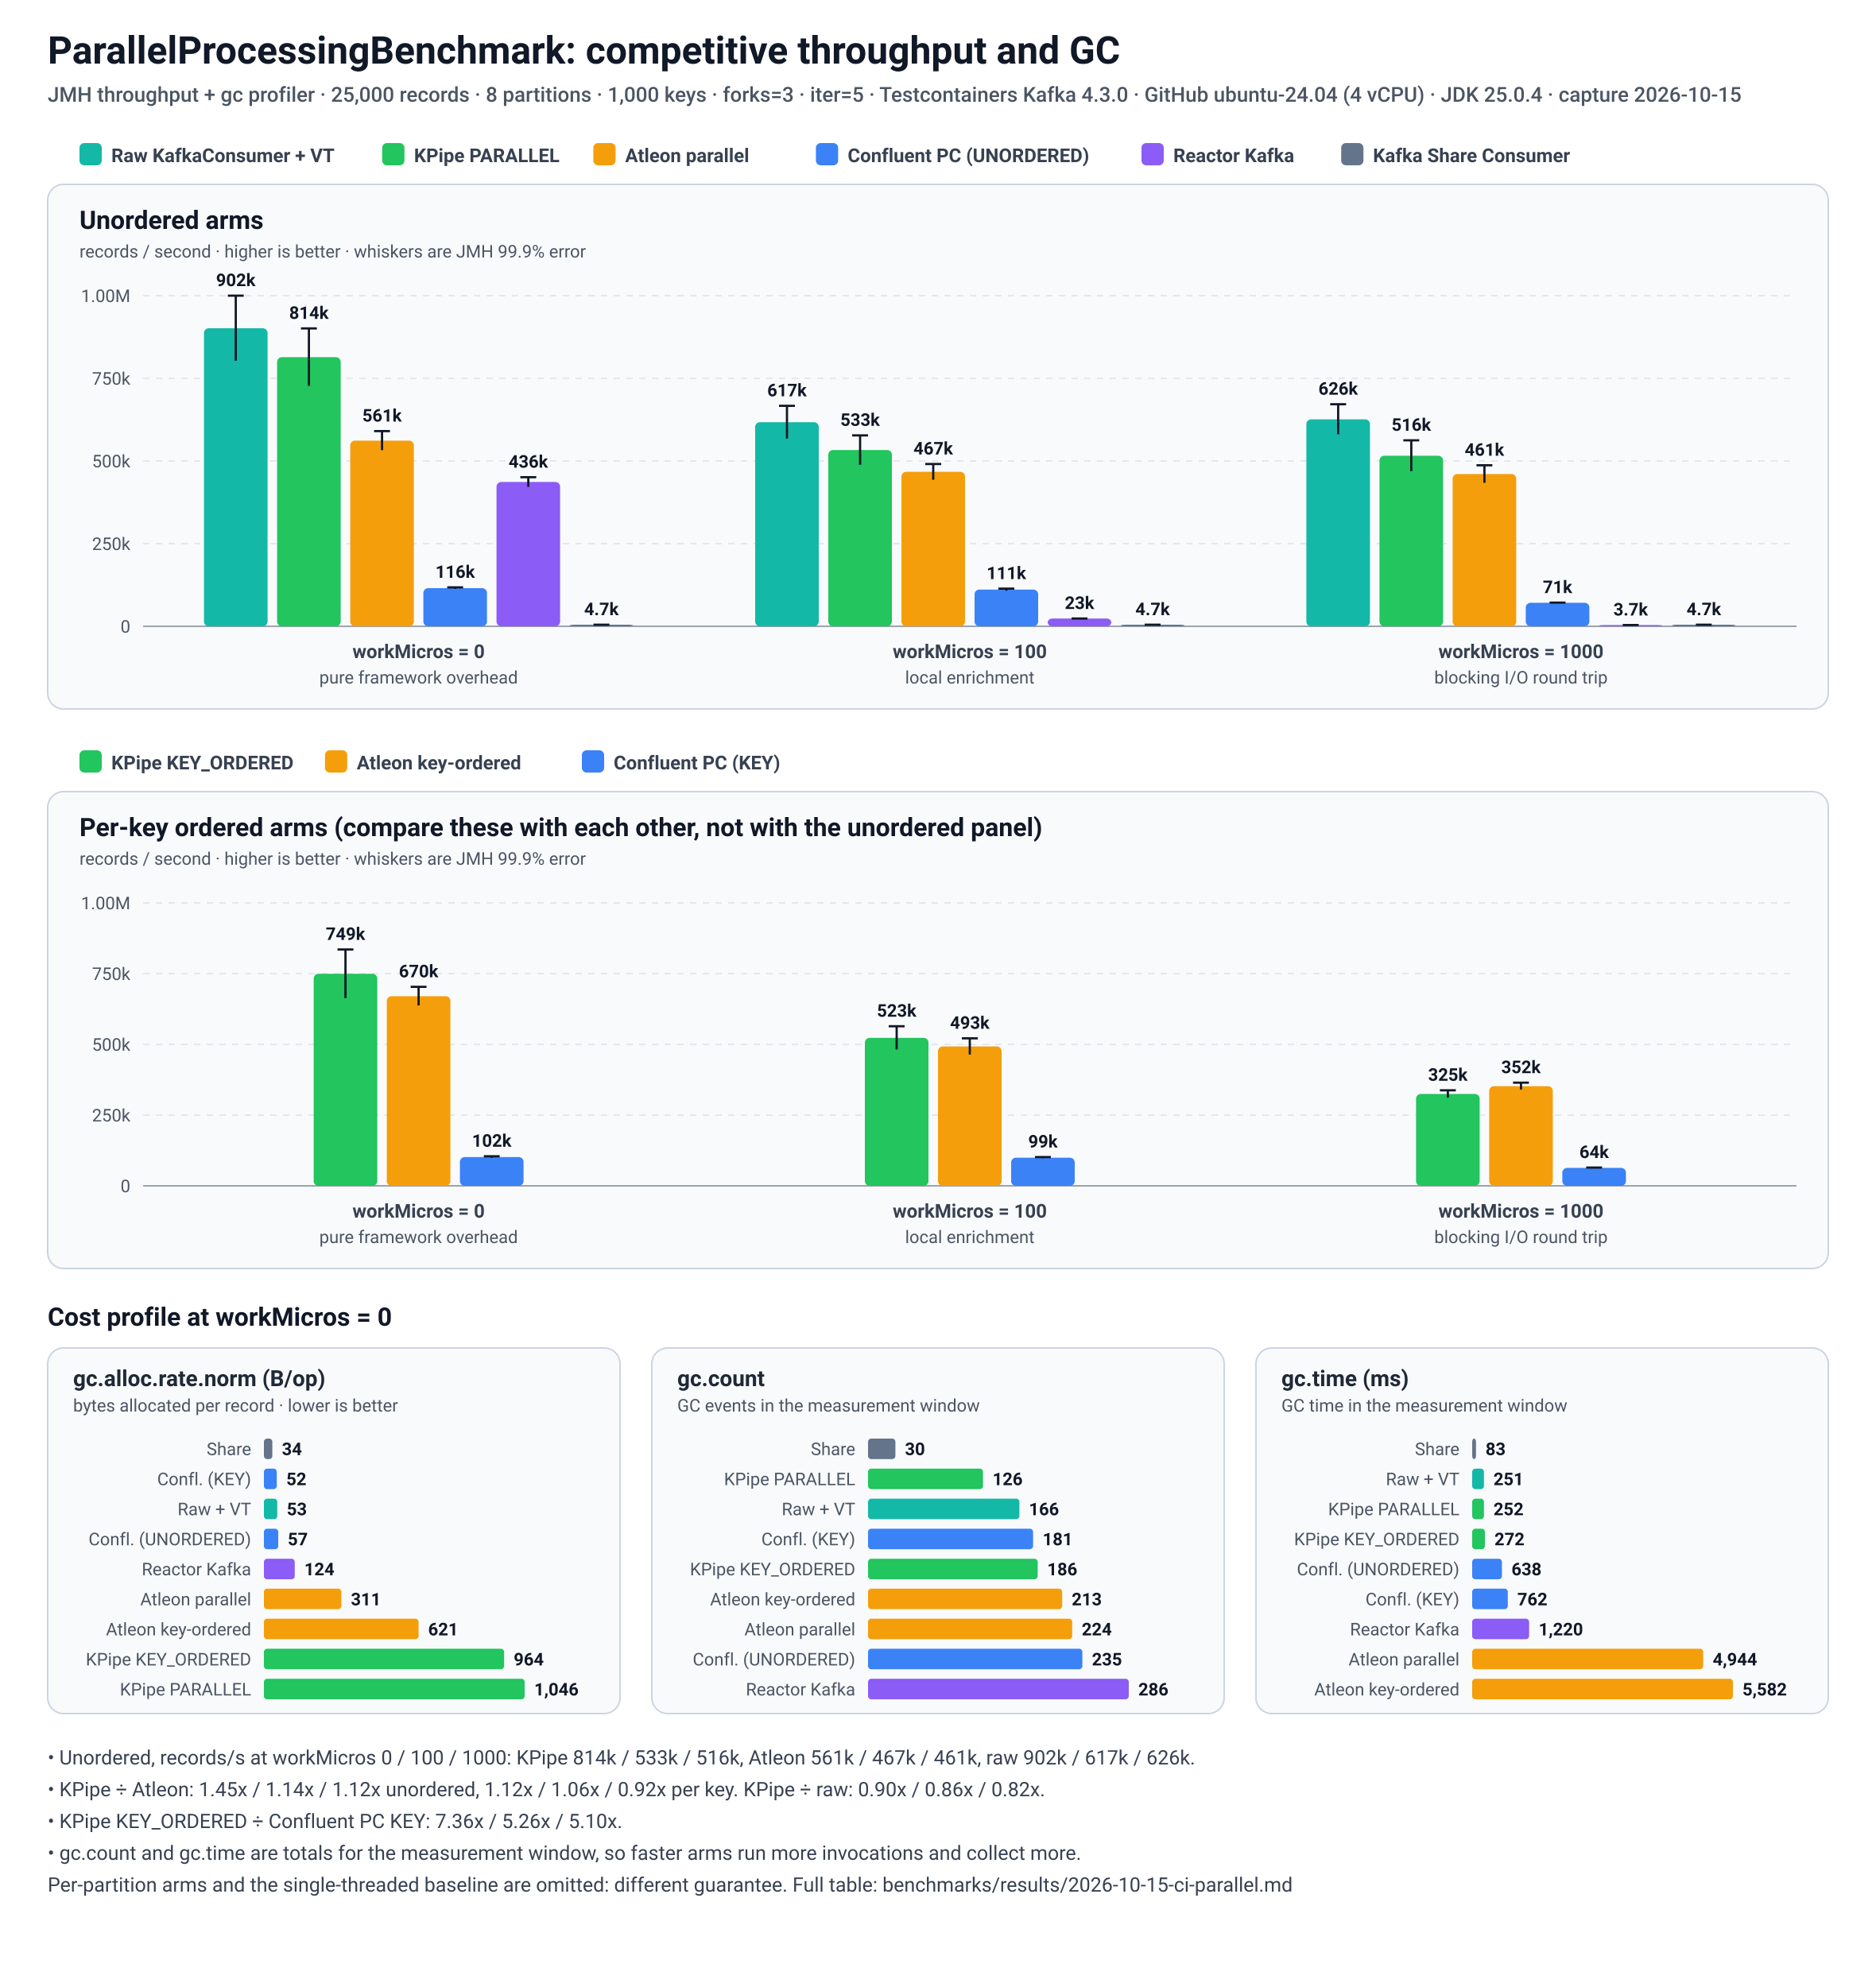
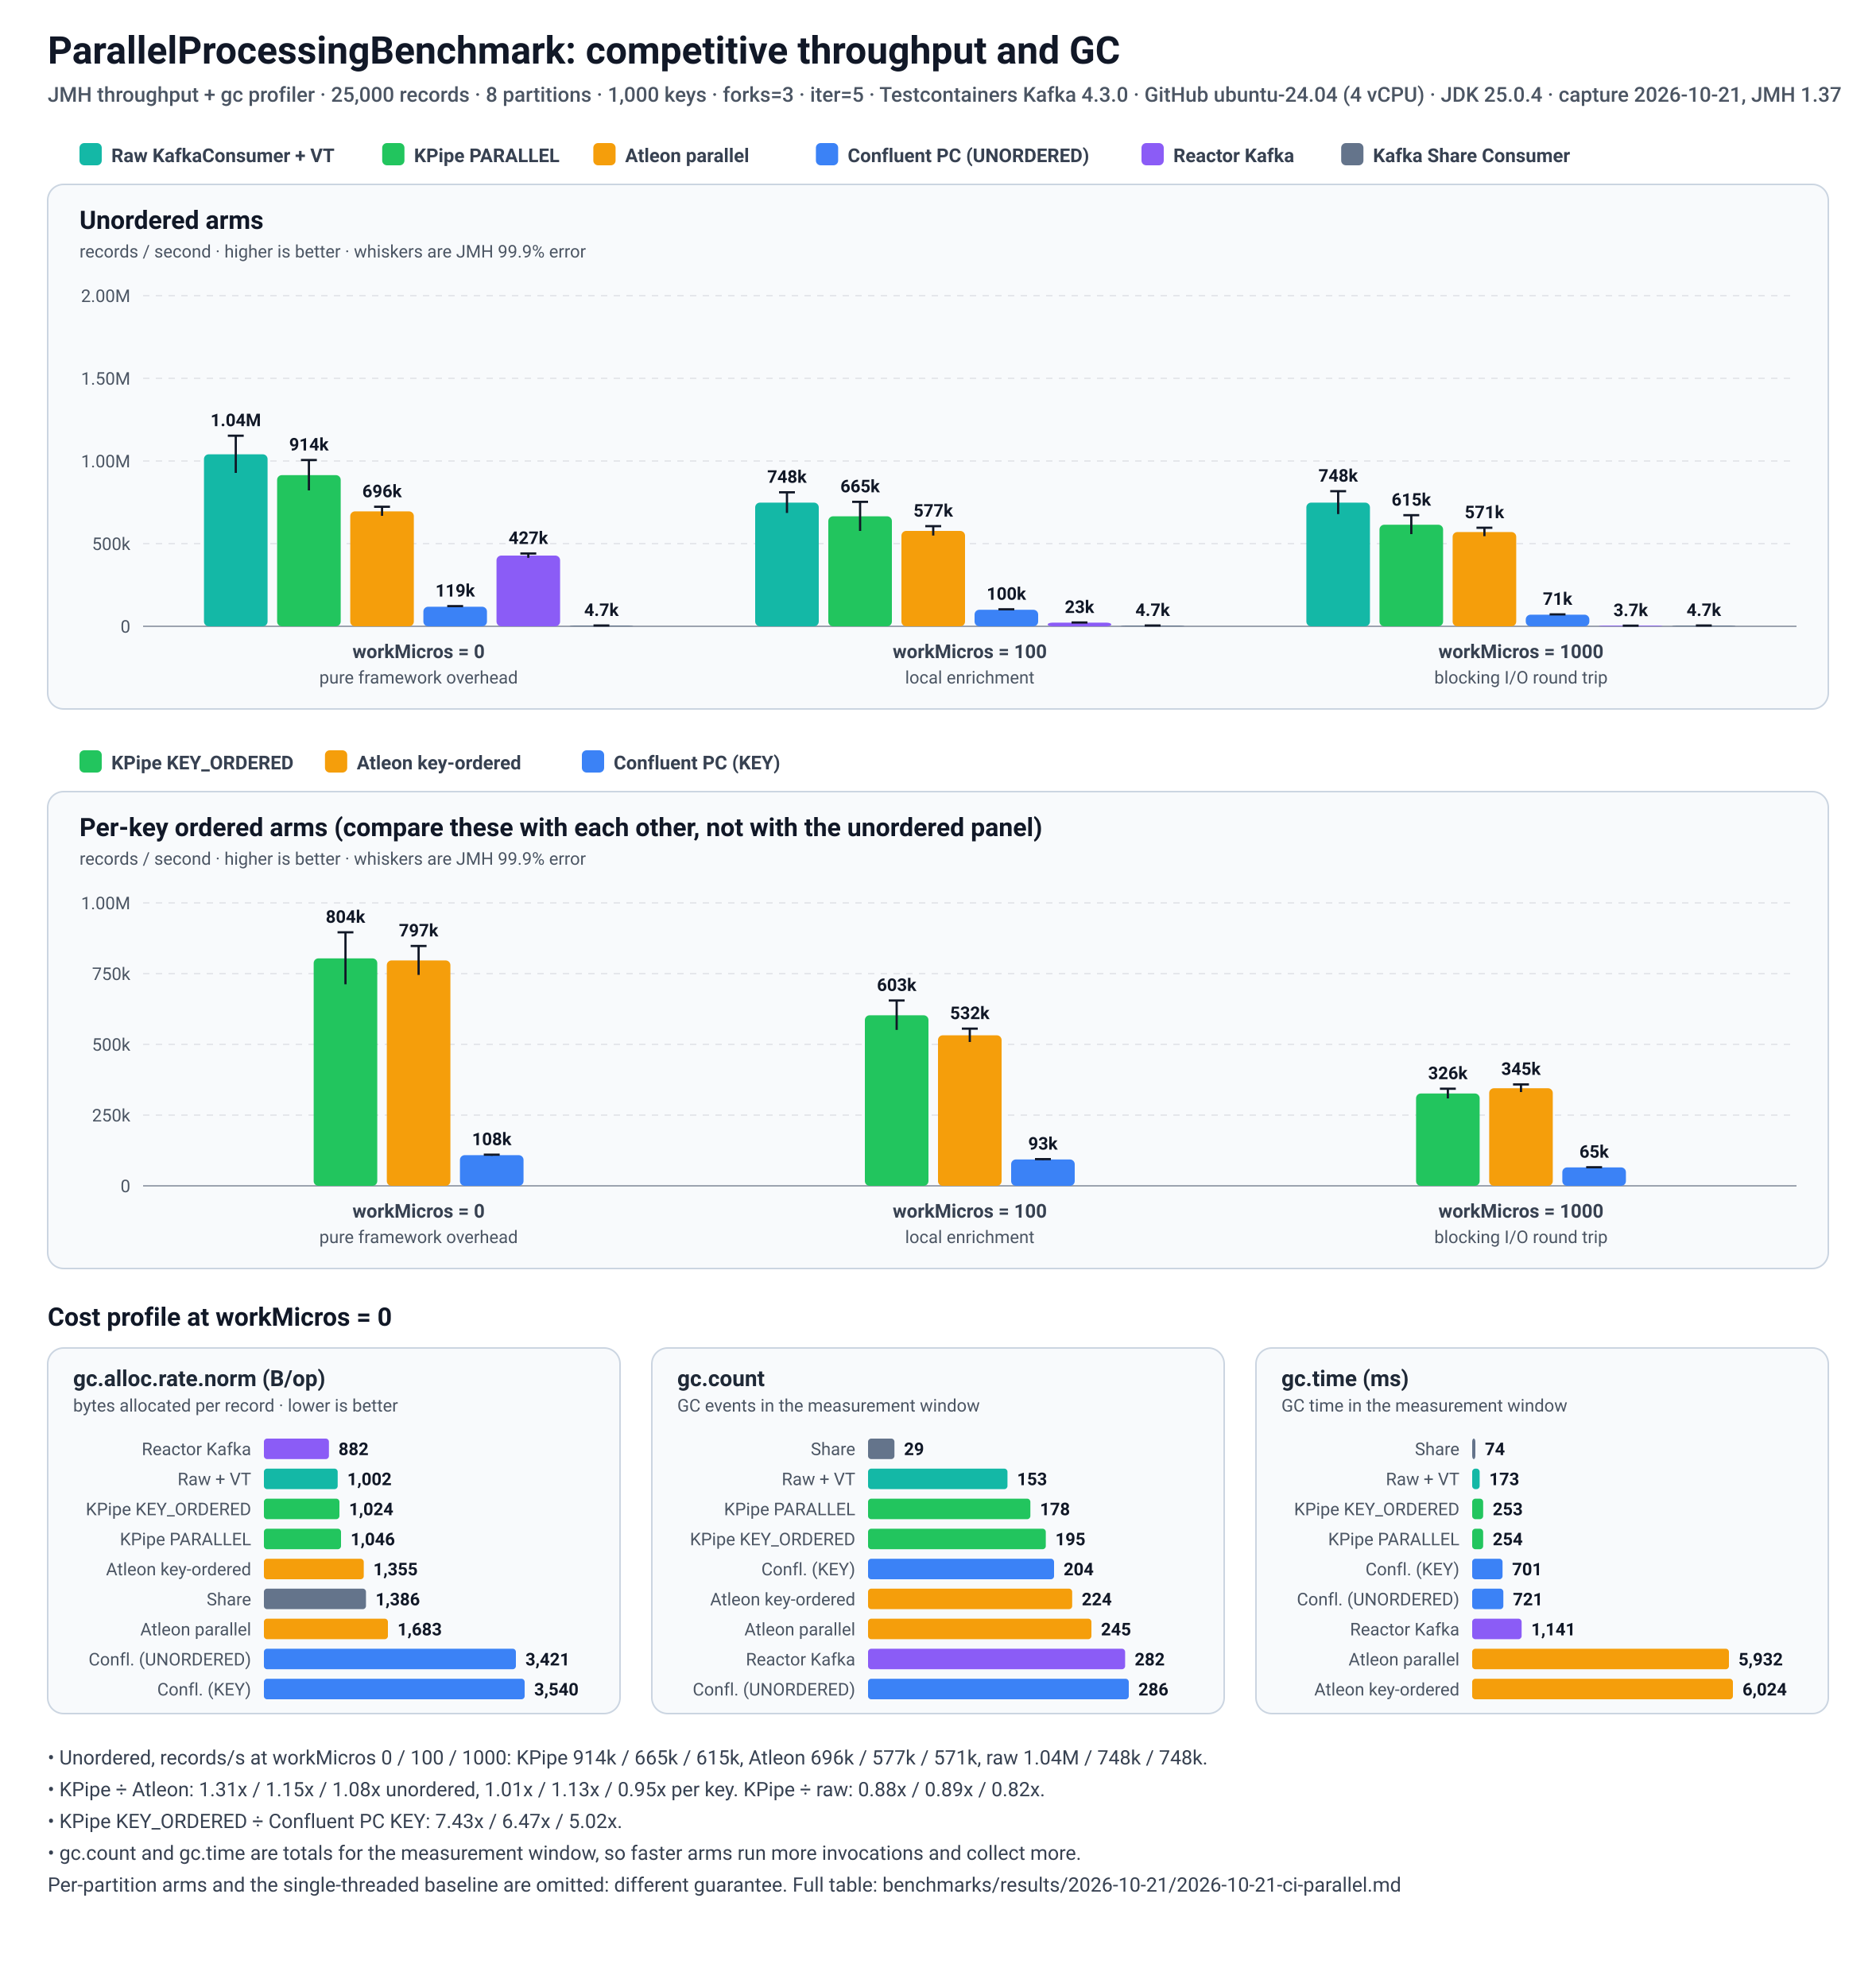
<svg xmlns="http://www.w3.org/2000/svg" width="1180" height="1250" viewBox="0 0 1180 1250" role="img" aria-label="KPipe vs Atleon vs Confluent Parallel Consumer vs Reactor Kafka vs Kafka Share Consumer vs raw KafkaConsumer plus virtual threads: parallel-consumer throughput by ordering guarantee, allocation, and GC">
  <defs>
    <style>
.bg { fill: #ffffff; } .panel { fill: #f8fafc; stroke: #cbd5e1; stroke-width: 1; }
.title { fill: #111827; font: 700 24px -apple-system, BlinkMacSystemFont, Segoe UI, Roboto, sans-serif; }
.subtitle { fill: #4b5563; font: 500 13px -apple-system, BlinkMacSystemFont, Segoe UI, Roboto, sans-serif; }
.h2 { fill: #111827; font: 700 16px -apple-system, BlinkMacSystemFont, Segoe UI, Roboto, sans-serif; }
.h3 { fill: #1f2937; font: 700 14px -apple-system, BlinkMacSystemFont, Segoe UI, Roboto, sans-serif; }
.axis { stroke: #9ca3af; stroke-width: 1; } .grid { stroke: #e5e7eb; stroke-width: 1; stroke-dasharray: 4 4; }
.whisker { stroke: #111827; stroke-width: 1.4; }
.label { fill: #374151; font: 600 12px -apple-system, BlinkMacSystemFont, Segoe UI, Roboto, sans-serif; }
.small { fill: #4b5563; font: 11px -apple-system, BlinkMacSystemFont, Segoe UI, Roboto, sans-serif; }
.value { fill: #111827; font: 700 11px -apple-system, BlinkMacSystemFont, Segoe UI, Roboto, sans-serif; }
.note { fill: #374151; font: 12.5px -apple-system, BlinkMacSystemFont, Segoe UI, Roboto, sans-serif; }
</style>
  </defs>
  <rect width="1180" height="1250" class="bg" />
  <text x="30.0" y="40.0" class="title" text-anchor="start">ParallelProcessingBenchmark: competitive throughput and GC</text>
-   <text x="30.0" y="64.0" class="subtitle" text-anchor="start">JMH throughput + gc profiler · 25,000 records · 8 partitions · 1,000 keys · forks=3 · iter=5 · Testcontainers Kafka 4.3.0 · GitHub ubuntu-24.04 (4 vCPU) · JDK 25.0.4 · capture 2026-10-15</text>
+   <text x="30.0" y="64.0" class="subtitle" text-anchor="start">JMH throughput + gc profiler · 25,000 records · 8 partitions · 1,000 keys · forks=3 · iter=5 · Testcontainers Kafka 4.3.0 · GitHub ubuntu-24.04 (4 vCPU) · JDK 25.0.4 · capture 2026-10-21, JMH 1.37</text>
  <rect x="50" y="90" width="14" height="14" rx="3" fill="#14b8a6" />
  <text x="70.0" y="102.0" class="label" text-anchor="start">Raw KafkaConsumer + VT</text>
  <rect x="240.4" y="90" width="14" height="14" rx="3" fill="#22c55e" />
  <text x="260.4" y="102.0" class="label" text-anchor="start">KPipe PARALLEL</text>
  <rect x="373.2" y="90" width="14" height="14" rx="3" fill="#f59e0b" />
  <text x="393.2" y="102.0" class="label" text-anchor="start">Atleon parallel</text>
  <rect x="513.2" y="90" width="14" height="14" rx="3" fill="#3b82f6" />
  <text x="533.2" y="102.0" class="label" text-anchor="start">Confluent PC (UNORDERED)</text>
  <rect x="718.0" y="90" width="14" height="14" rx="3" fill="#8b5cf6" />
  <text x="738.0" y="102.0" class="label" text-anchor="start">Reactor Kafka</text>
  <rect x="843.6" y="90" width="14" height="14" rx="3" fill="#64748b" />
  <text x="863.6" y="102.0" class="label" text-anchor="start">Kafka Share Consumer</text>
  <rect x="30" y="116" width="1120" height="330" rx="10" class="panel" />
  <text x="50.0" y="144.0" class="h2" text-anchor="start">Unordered arms</text>
  <text x="50.0" y="162.0" class="small" text-anchor="start">records / second · higher is better · whiskers are JMH 99.9% error</text>
  <line x1="90" y1="394.0" x2="1130" y2="394.0" class="grid" />
  <text x="82.0" y="398.0" class="small" text-anchor="end">0</text>
  <line x1="90" y1="342.0" x2="1130" y2="342.0" class="grid" />
-   <text x="82.0" y="346.0" class="small" text-anchor="end">250k</text>
+   <text x="82.0" y="346.0" class="small" text-anchor="end">500k</text>
  <line x1="90" y1="290.0" x2="1130" y2="290.0" class="grid" />
-   <text x="82.0" y="294.0" class="small" text-anchor="end">500k</text>
+   <text x="82.0" y="294.0" class="small" text-anchor="end">1.00M</text>
  <line x1="90" y1="238.0" x2="1130" y2="238.0" class="grid" />
-   <text x="82.0" y="242.0" class="small" text-anchor="end">750k</text>
+   <text x="82.0" y="242.0" class="small" text-anchor="end">1.50M</text>
  <line x1="90" y1="186.0" x2="1130" y2="186.0" class="grid" />
-   <text x="82.0" y="190.0" class="small" text-anchor="end">1.00M</text>
+   <text x="82.0" y="190.0" class="small" text-anchor="end">2.00M</text>
  <line x1="90" y1="394" x2="1130" y2="394" class="axis" />
-   <rect x="128.3" y="206.5" width="40.0" height="187.5" fill="#14b8a6" rx="3" />
-   <line x1="148.3" y1="226.9" x2="148.3" y2="186.0" class="whisker" />
-   <line x1="143.3" y1="186.0" x2="153.3" y2="186.0" class="whisker" />
-   <text x="148.3" y="180.0" class="value" text-anchor="middle">902k</text>
-   <rect x="174.3" y="224.7" width="40.0" height="169.3" fill="#22c55e" rx="3" />
-   <line x1="194.3" y1="242.7" x2="194.3" y2="206.6" class="whisker" />
-   <line x1="189.3" y1="206.6" x2="199.3" y2="206.6" class="whisker" />
-   <text x="194.3" y="200.6" class="value" text-anchor="middle">814k</text>
-   <rect x="220.3" y="277.2" width="40.0" height="116.8" fill="#f59e0b" rx="3" />
-   <line x1="240.3" y1="283.2" x2="240.3" y2="271.2" class="whisker" />
-   <line x1="235.3" y1="271.2" x2="245.3" y2="271.2" class="whisker" />
-   <text x="240.3" y="265.2" class="value" text-anchor="middle">561k</text>
-   <rect x="266.3" y="370.0" width="40.0" height="24.0" fill="#3b82f6" rx="3" />
-   <line x1="286.3" y1="370.5" x2="286.3" y2="369.5" class="whisker" />
-   <line x1="281.3" y1="369.5" x2="291.3" y2="369.5" class="whisker" />
-   <text x="286.3" y="363.5" class="value" text-anchor="middle">116k</text>
-   <rect x="312.3" y="303.2" width="40.0" height="90.8" fill="#8b5cf6" rx="3" />
-   <line x1="332.3" y1="306.3" x2="332.3" y2="300.2" class="whisker" />
-   <line x1="327.3" y1="300.2" x2="337.3" y2="300.2" class="whisker" />
-   <text x="332.3" y="294.2" class="value" text-anchor="middle">436k</text>
-   <rect x="358.3" y="393.0" width="40.0" height="1.0" fill="#64748b" rx="3" />
-   <line x1="378.3" y1="393.0" x2="378.3" y2="393.0" class="whisker" />
-   <line x1="373.3" y1="393.0" x2="383.3" y2="393.0" class="whisker" />
-   <text x="378.3" y="387.0" class="value" text-anchor="middle">4.7k</text>
+   <rect x="128.3" y="285.8" width="40.0" height="108.2" fill="#14b8a6" rx="3" />
+   <line x1="148.3" y1="297.5" x2="148.3" y2="274.1" class="whisker" />
+   <line x1="143.3" y1="274.1" x2="153.3" y2="274.1" class="whisker" />
+   <text x="148.3" y="268.1" class="value" text-anchor="middle">1.04M</text>
+   <rect x="174.3" y="298.9" width="40.0" height="95.1" fill="#22c55e" rx="3" />
+   <line x1="194.3" y1="308.5" x2="194.3" y2="289.4" class="whisker" />
+   <line x1="189.3" y1="289.4" x2="199.3" y2="289.4" class="whisker" />
+   <text x="194.3" y="283.4" class="value" text-anchor="middle">914k</text>
+   <rect x="220.3" y="321.7" width="40.0" height="72.3" fill="#f59e0b" rx="3" />
+   <line x1="240.3" y1="324.5" x2="240.3" y2="318.8" class="whisker" />
+   <line x1="235.3" y1="318.8" x2="245.3" y2="318.8" class="whisker" />
+   <text x="240.3" y="312.8" class="value" text-anchor="middle">696k</text>
+   <rect x="266.3" y="381.7" width="40.0" height="12.3" fill="#3b82f6" rx="3" />
+   <line x1="286.3" y1="382.0" x2="286.3" y2="381.3" class="whisker" />
+   <line x1="281.3" y1="381.3" x2="291.3" y2="381.3" class="whisker" />
+   <text x="286.3" y="375.3" class="value" text-anchor="middle">119k</text>
+   <rect x="312.3" y="349.5" width="40.0" height="44.5" fill="#8b5cf6" rx="3" />
+   <line x1="332.3" y1="350.9" x2="332.3" y2="348.2" class="whisker" />
+   <line x1="327.3" y1="348.2" x2="337.3" y2="348.2" class="whisker" />
+   <text x="332.3" y="342.2" class="value" text-anchor="middle">427k</text>
+   <rect x="358.3" y="393.5" width="40.0" height="0.5" fill="#64748b" rx="3" />
+   <line x1="378.3" y1="393.5" x2="378.3" y2="393.5" class="whisker" />
+   <line x1="373.3" y1="393.5" x2="383.3" y2="393.5" class="whisker" />
+   <text x="378.3" y="387.5" class="value" text-anchor="middle">4.7k</text>
  <text x="263.3" y="414.0" class="label" text-anchor="middle">workMicros = 0</text>
  <text x="263.3" y="430.0" class="small" text-anchor="middle">pure framework overhead</text>
-   <rect x="475.0" y="265.6" width="40.0" height="128.4" fill="#14b8a6" rx="3" />
-   <line x1="495.0" y1="275.9" x2="495.0" y2="255.3" class="whisker" />
-   <line x1="490.0" y1="255.3" x2="500.0" y2="255.3" class="whisker" />
-   <text x="495.0" y="249.3" class="value" text-anchor="middle">617k</text>
-   <rect x="521.0" y="283.1" width="40.0" height="110.9" fill="#22c55e" rx="3" />
-   <line x1="541.0" y1="292.4" x2="541.0" y2="273.9" class="whisker" />
-   <line x1="536.0" y1="273.9" x2="546.0" y2="273.9" class="whisker" />
-   <text x="541.0" y="267.9" class="value" text-anchor="middle">533k</text>
-   <rect x="567.0" y="296.8" width="40.0" height="97.2" fill="#f59e0b" rx="3" />
-   <line x1="587.0" y1="301.8" x2="587.0" y2="291.9" class="whisker" />
-   <line x1="582.0" y1="291.9" x2="592.0" y2="291.9" class="whisker" />
-   <text x="587.0" y="285.9" class="value" text-anchor="middle">467k</text>
-   <rect x="613.0" y="370.9" width="40.0" height="23.1" fill="#3b82f6" rx="3" />
-   <line x1="633.0" y1="371.6" x2="633.0" y2="370.3" class="whisker" />
-   <line x1="628.0" y1="370.3" x2="638.0" y2="370.3" class="whisker" />
-   <text x="633.0" y="364.3" class="value" text-anchor="middle">111k</text>
-   <rect x="659.0" y="389.1" width="40.0" height="4.9" fill="#8b5cf6" rx="3" />
-   <line x1="679.0" y1="389.1" x2="679.0" y2="389.1" class="whisker" />
-   <line x1="674.0" y1="389.1" x2="684.0" y2="389.1" class="whisker" />
-   <text x="679.0" y="383.1" class="value" text-anchor="middle">23k</text>
-   <rect x="705.0" y="393.0" width="40.0" height="1.0" fill="#64748b" rx="3" />
-   <line x1="725.0" y1="393.0" x2="725.0" y2="393.0" class="whisker" />
-   <line x1="720.0" y1="393.0" x2="730.0" y2="393.0" class="whisker" />
-   <text x="725.0" y="387.0" class="value" text-anchor="middle">4.7k</text>
+   <rect x="475.0" y="316.2" width="40.0" height="77.8" fill="#14b8a6" rx="3" />
+   <line x1="495.0" y1="322.7" x2="495.0" y2="309.7" class="whisker" />
+   <line x1="490.0" y1="309.7" x2="500.0" y2="309.7" class="whisker" />
+   <text x="495.0" y="303.7" class="value" text-anchor="middle">748k</text>
+   <rect x="521.0" y="324.8" width="40.0" height="69.2" fill="#22c55e" rx="3" />
+   <line x1="541.0" y1="334.0" x2="541.0" y2="315.7" class="whisker" />
+   <line x1="536.0" y1="315.7" x2="546.0" y2="315.7" class="whisker" />
+   <text x="541.0" y="309.7" class="value" text-anchor="middle">665k</text>
+   <rect x="567.0" y="334.0" width="40.0" height="60.0" fill="#f59e0b" rx="3" />
+   <line x1="587.0" y1="336.9" x2="587.0" y2="331.0" class="whisker" />
+   <line x1="582.0" y1="331.0" x2="592.0" y2="331.0" class="whisker" />
+   <text x="587.0" y="325.0" class="value" text-anchor="middle">577k</text>
+   <rect x="613.0" y="383.6" width="40.0" height="10.4" fill="#3b82f6" rx="3" />
+   <line x1="633.0" y1="383.8" x2="633.0" y2="383.3" class="whisker" />
+   <line x1="628.0" y1="383.3" x2="638.0" y2="383.3" class="whisker" />
+   <text x="633.0" y="377.3" class="value" text-anchor="middle">100k</text>
+   <rect x="659.0" y="391.7" width="40.0" height="2.3" fill="#8b5cf6" rx="3" />
+   <line x1="679.0" y1="391.7" x2="679.0" y2="391.6" class="whisker" />
+   <line x1="674.0" y1="391.6" x2="684.0" y2="391.6" class="whisker" />
+   <text x="679.0" y="385.6" class="value" text-anchor="middle">23k</text>
+   <rect x="705.0" y="393.5" width="40.0" height="0.5" fill="#64748b" rx="3" />
+   <line x1="725.0" y1="393.5" x2="725.0" y2="393.5" class="whisker" />
+   <line x1="720.0" y1="393.5" x2="730.0" y2="393.5" class="whisker" />
+   <text x="725.0" y="387.5" class="value" text-anchor="middle">4.7k</text>
  <text x="610.0" y="414.0" class="label" text-anchor="middle">workMicros = 100</text>
  <text x="610.0" y="430.0" class="small" text-anchor="middle">local enrichment</text>
-   <rect x="821.7" y="263.8" width="40.0" height="130.2" fill="#14b8a6" rx="3" />
-   <line x1="841.7" y1="273.2" x2="841.7" y2="254.3" class="whisker" />
-   <line x1="836.7" y1="254.3" x2="846.7" y2="254.3" class="whisker" />
-   <text x="841.7" y="248.3" class="value" text-anchor="middle">626k</text>
-   <rect x="867.7" y="286.7" width="40.0" height="107.3" fill="#22c55e" rx="3" />
-   <line x1="887.7" y1="296.4" x2="887.7" y2="277.0" class="whisker" />
-   <line x1="882.7" y1="277.0" x2="892.7" y2="277.0" class="whisker" />
-   <text x="887.7" y="271.0" class="value" text-anchor="middle">516k</text>
-   <rect x="913.7" y="298.2" width="40.0" height="95.8" fill="#f59e0b" rx="3" />
-   <line x1="933.7" y1="303.7" x2="933.7" y2="292.7" class="whisker" />
-   <line x1="928.7" y1="292.7" x2="938.7" y2="292.7" class="whisker" />
-   <text x="933.7" y="286.7" class="value" text-anchor="middle">461k</text>
-   <rect x="959.7" y="379.2" width="40.0" height="14.8" fill="#3b82f6" rx="3" />
-   <line x1="979.7" y1="379.4" x2="979.7" y2="379.1" class="whisker" />
-   <line x1="974.7" y1="379.1" x2="984.7" y2="379.1" class="whisker" />
-   <text x="979.7" y="373.1" class="value" text-anchor="middle">71k</text>
-   <rect x="1005.7" y="393.2" width="40.0" height="0.8" fill="#8b5cf6" rx="3" />
-   <line x1="1025.7" y1="393.2" x2="1025.7" y2="393.2" class="whisker" />
-   <line x1="1020.7" y1="393.2" x2="1030.7" y2="393.2" class="whisker" />
-   <text x="1025.7" y="387.2" class="value" text-anchor="middle">3.7k</text>
-   <rect x="1051.7" y="393.0" width="40.0" height="1.0" fill="#64748b" rx="3" />
-   <line x1="1071.7" y1="393.0" x2="1071.7" y2="393.0" class="whisker" />
-   <line x1="1066.7" y1="393.0" x2="1076.7" y2="393.0" class="whisker" />
-   <text x="1071.7" y="387.0" class="value" text-anchor="middle">4.7k</text>
+   <rect x="821.7" y="316.2" width="40.0" height="77.8" fill="#14b8a6" rx="3" />
+   <line x1="841.7" y1="323.4" x2="841.7" y2="309.0" class="whisker" />
+   <line x1="836.7" y1="309.0" x2="846.7" y2="309.0" class="whisker" />
+   <text x="841.7" y="303.0" class="value" text-anchor="middle">748k</text>
+   <rect x="867.7" y="330.1" width="40.0" height="63.9" fill="#22c55e" rx="3" />
+   <line x1="887.7" y1="336.0" x2="887.7" y2="324.1" class="whisker" />
+   <line x1="882.7" y1="324.1" x2="892.7" y2="324.1" class="whisker" />
+   <text x="887.7" y="318.1" class="value" text-anchor="middle">615k</text>
+   <rect x="913.7" y="334.7" width="40.0" height="59.3" fill="#f59e0b" rx="3" />
+   <line x1="933.7" y1="337.3" x2="933.7" y2="332.0" class="whisker" />
+   <line x1="928.7" y1="332.0" x2="938.7" y2="332.0" class="whisker" />
+   <text x="933.7" y="326.0" class="value" text-anchor="middle">571k</text>
+   <rect x="959.7" y="386.7" width="40.0" height="7.3" fill="#3b82f6" rx="3" />
+   <line x1="979.7" y1="386.8" x2="979.7" y2="386.5" class="whisker" />
+   <line x1="974.7" y1="386.5" x2="984.7" y2="386.5" class="whisker" />
+   <text x="979.7" y="380.5" class="value" text-anchor="middle">71k</text>
+   <rect x="1005.7" y="393.6" width="40.0" height="0.4" fill="#8b5cf6" rx="3" />
+   <line x1="1025.7" y1="393.6" x2="1025.7" y2="393.6" class="whisker" />
+   <line x1="1020.7" y1="393.6" x2="1030.7" y2="393.6" class="whisker" />
+   <text x="1025.7" y="387.6" class="value" text-anchor="middle">3.7k</text>
+   <rect x="1051.7" y="393.5" width="40.0" height="0.5" fill="#64748b" rx="3" />
+   <line x1="1071.7" y1="393.5" x2="1071.7" y2="393.5" class="whisker" />
+   <line x1="1066.7" y1="393.5" x2="1076.7" y2="393.5" class="whisker" />
+   <text x="1071.7" y="387.5" class="value" text-anchor="middle">4.7k</text>
  <text x="956.7" y="414.0" class="label" text-anchor="middle">workMicros = 1000</text>
  <text x="956.7" y="430.0" class="small" text-anchor="middle">blocking I/O round trip</text>
  <rect x="50" y="472" width="14" height="14" rx="3" fill="#22c55e" />
  <text x="70.0" y="484.0" class="label" text-anchor="start">KPipe KEY_ORDERED</text>
  <rect x="204.4" y="472" width="14" height="14" rx="3" fill="#f59e0b" />
  <text x="224.4" y="484.0" class="label" text-anchor="start">Atleon key-ordered</text>
  <rect x="366.0" y="472" width="14" height="14" rx="3" fill="#3b82f6" />
  <text x="386.0" y="484.0" class="label" text-anchor="start">Confluent PC (KEY)</text>
  <rect x="30" y="498" width="1120" height="300" rx="10" class="panel" />
  <text x="50.0" y="526.0" class="h2" text-anchor="start">Per-key ordered arms (compare these with each other, not with the unordered panel)</text>
  <text x="50.0" y="544.0" class="small" text-anchor="start">records / second · higher is better · whiskers are JMH 99.9% error</text>
  <line x1="90" y1="746.0" x2="1130" y2="746.0" class="grid" />
  <text x="82.0" y="750.0" class="small" text-anchor="end">0</text>
  <line x1="90" y1="701.5" x2="1130" y2="701.5" class="grid" />
  <text x="82.0" y="705.5" class="small" text-anchor="end">250k</text>
  <line x1="90" y1="657.0" x2="1130" y2="657.0" class="grid" />
  <text x="82.0" y="661.0" class="small" text-anchor="end">500k</text>
  <line x1="90" y1="612.5" x2="1130" y2="612.5" class="grid" />
  <text x="82.0" y="616.5" class="small" text-anchor="end">750k</text>
  <line x1="90" y1="568.0" x2="1130" y2="568.0" class="grid" />
  <text x="82.0" y="572.0" class="small" text-anchor="end">1.00M</text>
  <line x1="90" y1="746" x2="1130" y2="746" class="axis" />
-   <rect x="197.3" y="612.6" width="40.0" height="133.4" fill="#22c55e" rx="3" />
-   <line x1="217.3" y1="627.9" x2="217.3" y2="597.3" class="whisker" />
-   <line x1="212.3" y1="597.3" x2="222.3" y2="597.3" class="whisker" />
-   <text x="217.3" y="591.3" class="value" text-anchor="middle">749k</text>
-   <rect x="243.3" y="626.7" width="40.0" height="119.3" fill="#f59e0b" rx="3" />
-   <line x1="263.3" y1="632.5" x2="263.3" y2="620.8" class="whisker" />
-   <line x1="258.3" y1="620.8" x2="268.3" y2="620.8" class="whisker" />
-   <text x="263.3" y="614.8" class="value" text-anchor="middle">670k</text>
-   <rect x="289.3" y="727.9" width="40.0" height="18.1" fill="#3b82f6" rx="3" />
-   <line x1="309.3" y1="728.4" x2="309.3" y2="727.4" class="whisker" />
-   <line x1="304.3" y1="727.4" x2="314.3" y2="727.4" class="whisker" />
-   <text x="309.3" y="721.4" class="value" text-anchor="middle">102k</text>
+   <rect x="197.3" y="602.9" width="40.0" height="143.1" fill="#22c55e" rx="3" />
+   <line x1="217.3" y1="619.2" x2="217.3" y2="586.5" class="whisker" />
+   <line x1="212.3" y1="586.5" x2="222.3" y2="586.5" class="whisker" />
+   <text x="217.3" y="580.5" class="value" text-anchor="middle">804k</text>
+   <rect x="243.3" y="604.2" width="40.0" height="141.8" fill="#f59e0b" rx="3" />
+   <line x1="263.3" y1="613.3" x2="263.3" y2="595.1" class="whisker" />
+   <line x1="258.3" y1="595.1" x2="268.3" y2="595.1" class="whisker" />
+   <text x="263.3" y="589.1" class="value" text-anchor="middle">797k</text>
+   <rect x="289.3" y="726.7" width="40.0" height="19.3" fill="#3b82f6" rx="3" />
+   <line x1="309.3" y1="727.1" x2="309.3" y2="726.4" class="whisker" />
+   <line x1="304.3" y1="726.4" x2="314.3" y2="726.4" class="whisker" />
+   <text x="309.3" y="720.4" class="value" text-anchor="middle">108k</text>
  <text x="263.3" y="766.0" class="label" text-anchor="middle">workMicros = 0</text>
  <text x="263.3" y="782.0" class="small" text-anchor="middle">pure framework overhead</text>
-   <rect x="544.0" y="652.9" width="40.0" height="93.1" fill="#22c55e" rx="3" />
-   <line x1="564.0" y1="660.2" x2="564.0" y2="645.6" class="whisker" />
-   <line x1="559.0" y1="645.6" x2="569.0" y2="645.6" class="whisker" />
-   <text x="564.0" y="639.6" class="value" text-anchor="middle">523k</text>
-   <rect x="590.0" y="658.3" width="40.0" height="87.7" fill="#f59e0b" rx="3" />
-   <line x1="610.0" y1="663.4" x2="610.0" y2="653.2" class="whisker" />
-   <line x1="605.0" y1="653.2" x2="615.0" y2="653.2" class="whisker" />
-   <text x="610.0" y="647.2" class="value" text-anchor="middle">493k</text>
-   <rect x="636.0" y="728.3" width="40.0" height="17.7" fill="#3b82f6" rx="3" />
-   <line x1="656.0" y1="728.7" x2="656.0" y2="727.9" class="whisker" />
-   <line x1="651.0" y1="727.9" x2="661.0" y2="727.9" class="whisker" />
-   <text x="656.0" y="721.9" class="value" text-anchor="middle">99k</text>
+   <rect x="544.0" y="638.7" width="40.0" height="107.3" fill="#22c55e" rx="3" />
+   <line x1="564.0" y1="647.9" x2="564.0" y2="629.4" class="whisker" />
+   <line x1="559.0" y1="629.4" x2="569.0" y2="629.4" class="whisker" />
+   <text x="564.0" y="623.4" class="value" text-anchor="middle">603k</text>
+   <rect x="590.0" y="651.3" width="40.0" height="94.7" fill="#f59e0b" rx="3" />
+   <line x1="610.0" y1="655.5" x2="610.0" y2="647.1" class="whisker" />
+   <line x1="605.0" y1="647.1" x2="615.0" y2="647.1" class="whisker" />
+   <text x="610.0" y="641.1" class="value" text-anchor="middle">532k</text>
+   <rect x="636.0" y="729.4" width="40.0" height="16.6" fill="#3b82f6" rx="3" />
+   <line x1="656.0" y1="729.7" x2="656.0" y2="729.2" class="whisker" />
+   <line x1="651.0" y1="729.2" x2="661.0" y2="729.2" class="whisker" />
+   <text x="656.0" y="723.2" class="value" text-anchor="middle">93k</text>
  <text x="610.0" y="766.0" class="label" text-anchor="middle">workMicros = 100</text>
  <text x="610.0" y="782.0" class="small" text-anchor="middle">local enrichment</text>
-   <rect x="890.7" y="688.2" width="40.0" height="57.8" fill="#22c55e" rx="3" />
-   <line x1="910.7" y1="690.5" x2="910.7" y2="685.9" class="whisker" />
-   <line x1="905.7" y1="685.9" x2="915.7" y2="685.9" class="whisker" />
-   <text x="910.7" y="679.9" class="value" text-anchor="middle">325k</text>
-   <rect x="936.7" y="683.3" width="40.0" height="62.7" fill="#f59e0b" rx="3" />
-   <line x1="956.7" y1="685.4" x2="956.7" y2="681.1" class="whisker" />
-   <line x1="951.7" y1="681.1" x2="961.7" y2="681.1" class="whisker" />
-   <text x="956.7" y="675.1" class="value" text-anchor="middle">352k</text>
-   <rect x="982.7" y="734.7" width="40.0" height="11.3" fill="#3b82f6" rx="3" />
-   <line x1="1002.7" y1="734.8" x2="1002.7" y2="734.5" class="whisker" />
-   <line x1="997.7" y1="734.5" x2="1007.7" y2="734.5" class="whisker" />
-   <text x="1002.7" y="728.5" class="value" text-anchor="middle">64k</text>
+   <rect x="890.7" y="687.9" width="40.0" height="58.1" fill="#22c55e" rx="3" />
+   <line x1="910.7" y1="691.0" x2="910.7" y2="684.9" class="whisker" />
+   <line x1="905.7" y1="684.9" x2="915.7" y2="684.9" class="whisker" />
+   <text x="910.7" y="678.9" class="value" text-anchor="middle">326k</text>
+   <rect x="936.7" y="684.6" width="40.0" height="61.4" fill="#f59e0b" rx="3" />
+   <line x1="956.7" y1="687.0" x2="956.7" y2="682.2" class="whisker" />
+   <line x1="951.7" y1="682.2" x2="961.7" y2="682.2" class="whisker" />
+   <text x="956.7" y="676.2" class="value" text-anchor="middle">345k</text>
+   <rect x="982.7" y="734.4" width="40.0" height="11.6" fill="#3b82f6" rx="3" />
+   <line x1="1002.7" y1="734.6" x2="1002.7" y2="734.3" class="whisker" />
+   <line x1="997.7" y1="734.3" x2="1007.7" y2="734.3" class="whisker" />
+   <text x="1002.7" y="728.3" class="value" text-anchor="middle">65k</text>
  <text x="956.7" y="766.0" class="label" text-anchor="middle">workMicros = 1000</text>
  <text x="956.7" y="782.0" class="small" text-anchor="middle">blocking I/O round trip</text>
  <text x="30.0" y="834.0" class="h2" text-anchor="start">Cost profile at workMicros = 0</text>
  <rect x="30" y="848" width="360.0" height="230" rx="10" class="panel" />
  <text x="46.0" y="872.0" class="h3" text-anchor="start">gc.alloc.rate.norm (B/op)</text>
  <text x="46.0" y="888.0" class="small" text-anchor="start">bytes allocated per record · lower is better</text>
-   <text x="158.0" y="915.4" class="small" text-anchor="end">Share</text>
-   <rect x="166" y="905.0" width="5.3" height="12.9" rx="2" fill="#64748b" />
-   <text x="177.3" y="915.4" class="value" text-anchor="start">34</text>
-   <text x="158.0" y="934.3" class="small" text-anchor="end">Confl. (KEY)</text>
-   <rect x="166" y="923.9" width="8.1" height="12.9" rx="2" fill="#3b82f6" />
-   <text x="180.1" y="934.3" class="value" text-anchor="start">52</text>
-   <text x="158.0" y="953.2" class="small" text-anchor="end">Raw + VT</text>
-   <rect x="166" y="942.8" width="8.4" height="12.9" rx="2" fill="#14b8a6" />
-   <text x="180.4" y="953.2" class="value" text-anchor="start">53</text>
-   <text x="158.0" y="972.1" class="small" text-anchor="end">Confl. (UNORDERED)</text>
-   <rect x="166" y="961.7" width="9.0" height="12.9" rx="2" fill="#3b82f6" />
-   <text x="181.0" y="972.1" class="value" text-anchor="start">57</text>
-   <text x="158.0" y="991.0" class="small" text-anchor="end">Reactor Kafka</text>
-   <rect x="166" y="980.6" width="19.4" height="12.9" rx="2" fill="#8b5cf6" />
-   <text x="191.4" y="991.0" class="value" text-anchor="start">124</text>
-   <text x="158.0" y="1009.9" class="small" text-anchor="end">Atleon parallel</text>
-   <rect x="166" y="999.4" width="48.7" height="12.9" rx="2" fill="#f59e0b" />
-   <text x="220.7" y="1009.9" class="value" text-anchor="start">311</text>
-   <text x="158.0" y="1028.8" class="small" text-anchor="end">Atleon key-ordered</text>
-   <rect x="166" y="1018.3" width="97.3" height="12.9" rx="2" fill="#f59e0b" />
-   <text x="269.3" y="1028.8" class="value" text-anchor="start">621</text>
-   <text x="158.0" y="1047.7" class="small" text-anchor="end">KPipe KEY_ORDERED</text>
-   <rect x="166" y="1037.2" width="151.1" height="12.9" rx="2" fill="#22c55e" />
-   <text x="323.1" y="1047.7" class="value" text-anchor="start">964</text>
-   <text x="158.0" y="1066.6" class="small" text-anchor="end">KPipe PARALLEL</text>
-   <rect x="166" y="1056.1" width="164.0" height="12.9" rx="2" fill="#22c55e" />
-   <text x="336.0" y="1066.6" class="value" text-anchor="start">1,046</text>
+   <text x="158.0" y="915.4" class="small" text-anchor="end">Reactor Kafka</text>
+   <rect x="166" y="905.0" width="40.9" height="12.9" rx="2" fill="#8b5cf6" />
+   <text x="212.9" y="915.4" class="value" text-anchor="start">882</text>
+   <text x="158.0" y="934.3" class="small" text-anchor="end">Raw + VT</text>
+   <rect x="166" y="923.9" width="46.4" height="12.9" rx="2" fill="#14b8a6" />
+   <text x="218.4" y="934.3" class="value" text-anchor="start">1,002</text>
+   <text x="158.0" y="953.2" class="small" text-anchor="end">KPipe KEY_ORDERED</text>
+   <rect x="166" y="942.8" width="47.5" height="12.9" rx="2" fill="#22c55e" />
+   <text x="219.5" y="953.2" class="value" text-anchor="start">1,024</text>
+   <text x="158.0" y="972.1" class="small" text-anchor="end">KPipe PARALLEL</text>
+   <rect x="166" y="961.7" width="48.5" height="12.9" rx="2" fill="#22c55e" />
+   <text x="220.5" y="972.1" class="value" text-anchor="start">1,046</text>
+   <text x="158.0" y="991.0" class="small" text-anchor="end">Atleon key-ordered</text>
+   <rect x="166" y="980.6" width="62.8" height="12.9" rx="2" fill="#f59e0b" />
+   <text x="234.8" y="991.0" class="value" text-anchor="start">1,355</text>
+   <text x="158.0" y="1009.9" class="small" text-anchor="end">Share</text>
+   <rect x="166" y="999.4" width="64.2" height="12.9" rx="2" fill="#64748b" />
+   <text x="236.2" y="1009.9" class="value" text-anchor="start">1,386</text>
+   <text x="158.0" y="1028.8" class="small" text-anchor="end">Atleon parallel</text>
+   <rect x="166" y="1018.3" width="78.0" height="12.9" rx="2" fill="#f59e0b" />
+   <text x="250.0" y="1028.8" class="value" text-anchor="start">1,683</text>
+   <text x="158.0" y="1047.7" class="small" text-anchor="end">Confl. (UNORDERED)</text>
+   <rect x="166" y="1037.2" width="158.5" height="12.9" rx="2" fill="#3b82f6" />
+   <text x="330.5" y="1047.7" class="value" text-anchor="start">3,421</text>
+   <text x="158.0" y="1066.6" class="small" text-anchor="end">Confl. (KEY)</text>
+   <rect x="166" y="1056.1" width="164.0" height="12.9" rx="2" fill="#3b82f6" />
+   <text x="336.0" y="1066.6" class="value" text-anchor="start">3,540</text>
  <rect x="410.0" y="848" width="360.0" height="230" rx="10" class="panel" />
  <text x="426.0" y="872.0" class="h3" text-anchor="start">gc.count</text>
  <text x="426.0" y="888.0" class="small" text-anchor="start">GC events in the measurement window</text>
  <text x="538.0" y="915.4" class="small" text-anchor="end">Share</text>
-   <rect x="546.0" y="905.0" width="17.2" height="12.9" rx="2" fill="#64748b" />
-   <text x="569.2" y="915.4" class="value" text-anchor="start">30</text>
-   <text x="538.0" y="934.3" class="small" text-anchor="end">KPipe PARALLEL</text>
-   <rect x="546.0" y="923.9" width="72.3" height="12.9" rx="2" fill="#22c55e" />
-   <text x="624.3" y="934.3" class="value" text-anchor="start">126</text>
-   <text x="538.0" y="953.2" class="small" text-anchor="end">Raw + VT</text>
-   <rect x="546.0" y="942.8" width="95.2" height="12.9" rx="2" fill="#14b8a6" />
-   <text x="647.2" y="953.2" class="value" text-anchor="start">166</text>
-   <text x="538.0" y="972.1" class="small" text-anchor="end">Confl. (KEY)</text>
-   <rect x="546.0" y="961.7" width="103.8" height="12.9" rx="2" fill="#3b82f6" />
-   <text x="655.8" y="972.1" class="value" text-anchor="start">181</text>
-   <text x="538.0" y="991.0" class="small" text-anchor="end">KPipe KEY_ORDERED</text>
-   <rect x="546.0" y="980.6" width="106.7" height="12.9" rx="2" fill="#22c55e" />
-   <text x="658.7" y="991.0" class="value" text-anchor="start">186</text>
+   <rect x="546.0" y="905.0" width="16.6" height="12.9" rx="2" fill="#64748b" />
+   <text x="568.6" y="915.4" class="value" text-anchor="start">29</text>
+   <text x="538.0" y="934.3" class="small" text-anchor="end">Raw + VT</text>
+   <rect x="546.0" y="923.9" width="87.7" height="12.9" rx="2" fill="#14b8a6" />
+   <text x="639.7" y="934.3" class="value" text-anchor="start">153</text>
+   <text x="538.0" y="953.2" class="small" text-anchor="end">KPipe PARALLEL</text>
+   <rect x="546.0" y="942.8" width="102.1" height="12.9" rx="2" fill="#22c55e" />
+   <text x="654.1" y="953.2" class="value" text-anchor="start">178</text>
+   <text x="538.0" y="972.1" class="small" text-anchor="end">KPipe KEY_ORDERED</text>
+   <rect x="546.0" y="961.7" width="111.8" height="12.9" rx="2" fill="#22c55e" />
+   <text x="663.8" y="972.1" class="value" text-anchor="start">195</text>
+   <text x="538.0" y="991.0" class="small" text-anchor="end">Confl. (KEY)</text>
+   <rect x="546.0" y="980.6" width="117.0" height="12.9" rx="2" fill="#3b82f6" />
+   <text x="669.0" y="991.0" class="value" text-anchor="start">204</text>
  <text x="538.0" y="1009.9" class="small" text-anchor="end">Atleon key-ordered</text>
-   <rect x="546.0" y="999.4" width="122.1" height="12.9" rx="2" fill="#f59e0b" />
-   <text x="674.1" y="1009.9" class="value" text-anchor="start">213</text>
+   <rect x="546.0" y="999.4" width="128.4" height="12.9" rx="2" fill="#f59e0b" />
+   <text x="680.4" y="1009.9" class="value" text-anchor="start">224</text>
  <text x="538.0" y="1028.8" class="small" text-anchor="end">Atleon parallel</text>
-   <rect x="546.0" y="1018.3" width="128.4" height="12.9" rx="2" fill="#f59e0b" />
-   <text x="680.4" y="1028.8" class="value" text-anchor="start">224</text>
-   <text x="538.0" y="1047.7" class="small" text-anchor="end">Confl. (UNORDERED)</text>
-   <rect x="546.0" y="1037.2" width="134.8" height="12.9" rx="2" fill="#3b82f6" />
-   <text x="686.8" y="1047.7" class="value" text-anchor="start">235</text>
-   <text x="538.0" y="1066.6" class="small" text-anchor="end">Reactor Kafka</text>
-   <rect x="546.0" y="1056.1" width="164.0" height="12.9" rx="2" fill="#8b5cf6" />
+   <rect x="546.0" y="1018.3" width="140.5" height="12.9" rx="2" fill="#f59e0b" />
+   <text x="692.5" y="1028.8" class="value" text-anchor="start">245</text>
+   <text x="538.0" y="1047.7" class="small" text-anchor="end">Reactor Kafka</text>
+   <rect x="546.0" y="1037.2" width="161.7" height="12.9" rx="2" fill="#8b5cf6" />
+   <text x="713.7" y="1047.7" class="value" text-anchor="start">282</text>
+   <text x="538.0" y="1066.6" class="small" text-anchor="end">Confl. (UNORDERED)</text>
+   <rect x="546.0" y="1056.1" width="164.0" height="12.9" rx="2" fill="#3b82f6" />
  <text x="716.0" y="1066.6" class="value" text-anchor="start">286</text>
  <rect x="790.0" y="848" width="360.0" height="230" rx="10" class="panel" />
  <text x="806.0" y="872.0" class="h3" text-anchor="start">gc.time (ms)</text>
  <text x="806.0" y="888.0" class="small" text-anchor="start">GC time in the measurement window</text>
  <text x="918.0" y="915.4" class="small" text-anchor="end">Share</text>
-   <rect x="926.0" y="905.0" width="2.4" height="12.9" rx="2" fill="#64748b" />
-   <text x="934.4" y="915.4" class="value" text-anchor="start">83</text>
+   <rect x="926.0" y="905.0" width="2.0" height="12.9" rx="2" fill="#64748b" />
+   <text x="934.0" y="915.4" class="value" text-anchor="start">74</text>
  <text x="918.0" y="934.3" class="small" text-anchor="end">Raw + VT</text>
-   <rect x="926.0" y="923.9" width="7.4" height="12.9" rx="2" fill="#14b8a6" />
-   <text x="939.4" y="934.3" class="value" text-anchor="start">251</text>
-   <text x="918.0" y="953.2" class="small" text-anchor="end">KPipe PARALLEL</text>
-   <rect x="926.0" y="942.8" width="7.4" height="12.9" rx="2" fill="#22c55e" />
-   <text x="939.4" y="953.2" class="value" text-anchor="start">252</text>
-   <text x="918.0" y="972.1" class="small" text-anchor="end">KPipe KEY_ORDERED</text>
-   <rect x="926.0" y="961.7" width="8.0" height="12.9" rx="2" fill="#22c55e" />
-   <text x="940.0" y="972.1" class="value" text-anchor="start">272</text>
-   <text x="918.0" y="991.0" class="small" text-anchor="end">Confl. (UNORDERED)</text>
-   <rect x="926.0" y="980.6" width="18.7" height="12.9" rx="2" fill="#3b82f6" />
-   <text x="950.7" y="991.0" class="value" text-anchor="start">638</text>
-   <text x="918.0" y="1009.9" class="small" text-anchor="end">Confl. (KEY)</text>
-   <rect x="926.0" y="999.4" width="22.4" height="12.9" rx="2" fill="#3b82f6" />
-   <text x="954.4" y="1009.9" class="value" text-anchor="start">762</text>
+   <rect x="926.0" y="923.9" width="4.7" height="12.9" rx="2" fill="#14b8a6" />
+   <text x="936.7" y="934.3" class="value" text-anchor="start">173</text>
+   <text x="918.0" y="953.2" class="small" text-anchor="end">KPipe KEY_ORDERED</text>
+   <rect x="926.0" y="942.8" width="6.9" height="12.9" rx="2" fill="#22c55e" />
+   <text x="938.9" y="953.2" class="value" text-anchor="start">253</text>
+   <text x="918.0" y="972.1" class="small" text-anchor="end">KPipe PARALLEL</text>
+   <rect x="926.0" y="961.7" width="6.9" height="12.9" rx="2" fill="#22c55e" />
+   <text x="938.9" y="972.1" class="value" text-anchor="start">254</text>
+   <text x="918.0" y="991.0" class="small" text-anchor="end">Confl. (KEY)</text>
+   <rect x="926.0" y="980.6" width="19.1" height="12.9" rx="2" fill="#3b82f6" />
+   <text x="951.1" y="991.0" class="value" text-anchor="start">701</text>
+   <text x="918.0" y="1009.9" class="small" text-anchor="end">Confl. (UNORDERED)</text>
+   <rect x="926.0" y="999.4" width="19.6" height="12.9" rx="2" fill="#3b82f6" />
+   <text x="951.6" y="1009.9" class="value" text-anchor="start">721</text>
  <text x="918.0" y="1028.8" class="small" text-anchor="end">Reactor Kafka</text>
-   <rect x="926.0" y="1018.3" width="35.8" height="12.9" rx="2" fill="#8b5cf6" />
-   <text x="967.8" y="1028.8" class="value" text-anchor="start">1,220</text>
+   <rect x="926.0" y="1018.3" width="31.1" height="12.9" rx="2" fill="#8b5cf6" />
+   <text x="963.1" y="1028.8" class="value" text-anchor="start">1,141</text>
  <text x="918.0" y="1047.7" class="small" text-anchor="end">Atleon parallel</text>
-   <rect x="926.0" y="1037.2" width="145.3" height="12.9" rx="2" fill="#f59e0b" />
-   <text x="1077.3" y="1047.7" class="value" text-anchor="start">4,944</text>
+   <rect x="926.0" y="1037.2" width="161.5" height="12.9" rx="2" fill="#f59e0b" />
+   <text x="1093.5" y="1047.7" class="value" text-anchor="start">5,932</text>
  <text x="918.0" y="1066.6" class="small" text-anchor="end">Atleon key-ordered</text>
  <rect x="926.0" y="1056.1" width="164.0" height="12.9" rx="2" fill="#f59e0b" />
-   <text x="1096.0" y="1066.6" class="value" text-anchor="start">5,582</text>
-   <text x="30.0" y="1110.0" class="note" text-anchor="start">• Unordered, records/s at workMicros 0 / 100 / 1000: KPipe 814k / 533k / 516k, Atleon 561k / 467k / 461k, raw 902k / 617k / 626k.</text>
-   <text x="30.0" y="1130.0" class="note" text-anchor="start">• KPipe ÷ Atleon: 1.45x / 1.14x / 1.12x unordered, 1.12x / 1.06x / 0.92x per key. KPipe ÷ raw: 0.90x / 0.86x / 0.82x.</text>
-   <text x="30.0" y="1150.0" class="note" text-anchor="start">• KPipe KEY_ORDERED ÷ Confluent PC KEY: 7.36x / 5.26x / 5.10x.</text>
+   <text x="1096.0" y="1066.6" class="value" text-anchor="start">6,024</text>
+   <text x="30.0" y="1110.0" class="note" text-anchor="start">• Unordered, records/s at workMicros 0 / 100 / 1000: KPipe 914k / 665k / 615k, Atleon 696k / 577k / 571k, raw 1.04M / 748k / 748k.</text>
+   <text x="30.0" y="1130.0" class="note" text-anchor="start">• KPipe ÷ Atleon: 1.31x / 1.15x / 1.08x unordered, 1.01x / 1.13x / 0.95x per key. KPipe ÷ raw: 0.88x / 0.89x / 0.82x.</text>
+   <text x="30.0" y="1150.0" class="note" text-anchor="start">• KPipe KEY_ORDERED ÷ Confluent PC KEY: 7.43x / 6.47x / 5.02x.</text>
  <text x="30.0" y="1170.0" class="note" text-anchor="start">• gc.count and gc.time are totals for the measurement window, so faster arms run more invocations and collect more.</text>
-   <text x="30.0" y="1190.0" class="note" text-anchor="start">  Per-partition arms and the single-threaded baseline are omitted: different guarantee. Full table: benchmarks/results/2026-10-15-ci-parallel.md</text>
+   <text x="30.0" y="1190.0" class="note" text-anchor="start">  Per-partition arms and the single-threaded baseline are omitted: different guarantee. Full table: benchmarks/results/2026-10-21/2026-10-21-ci-parallel.md</text>
</svg>
